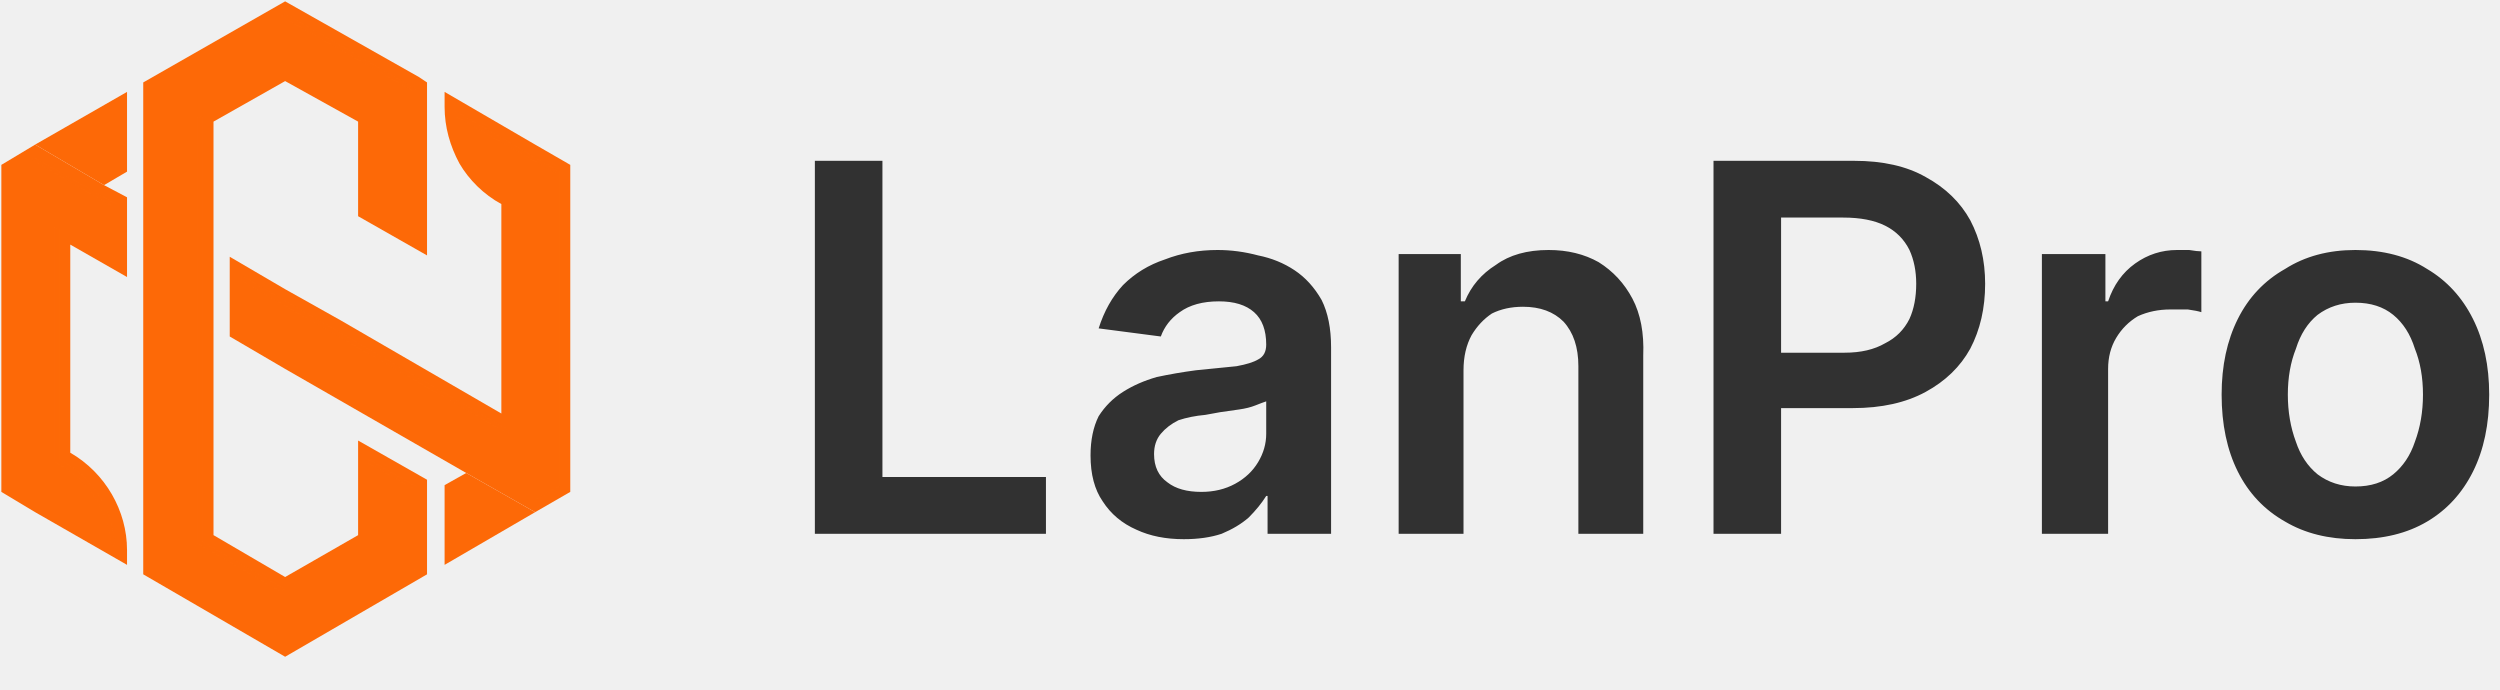
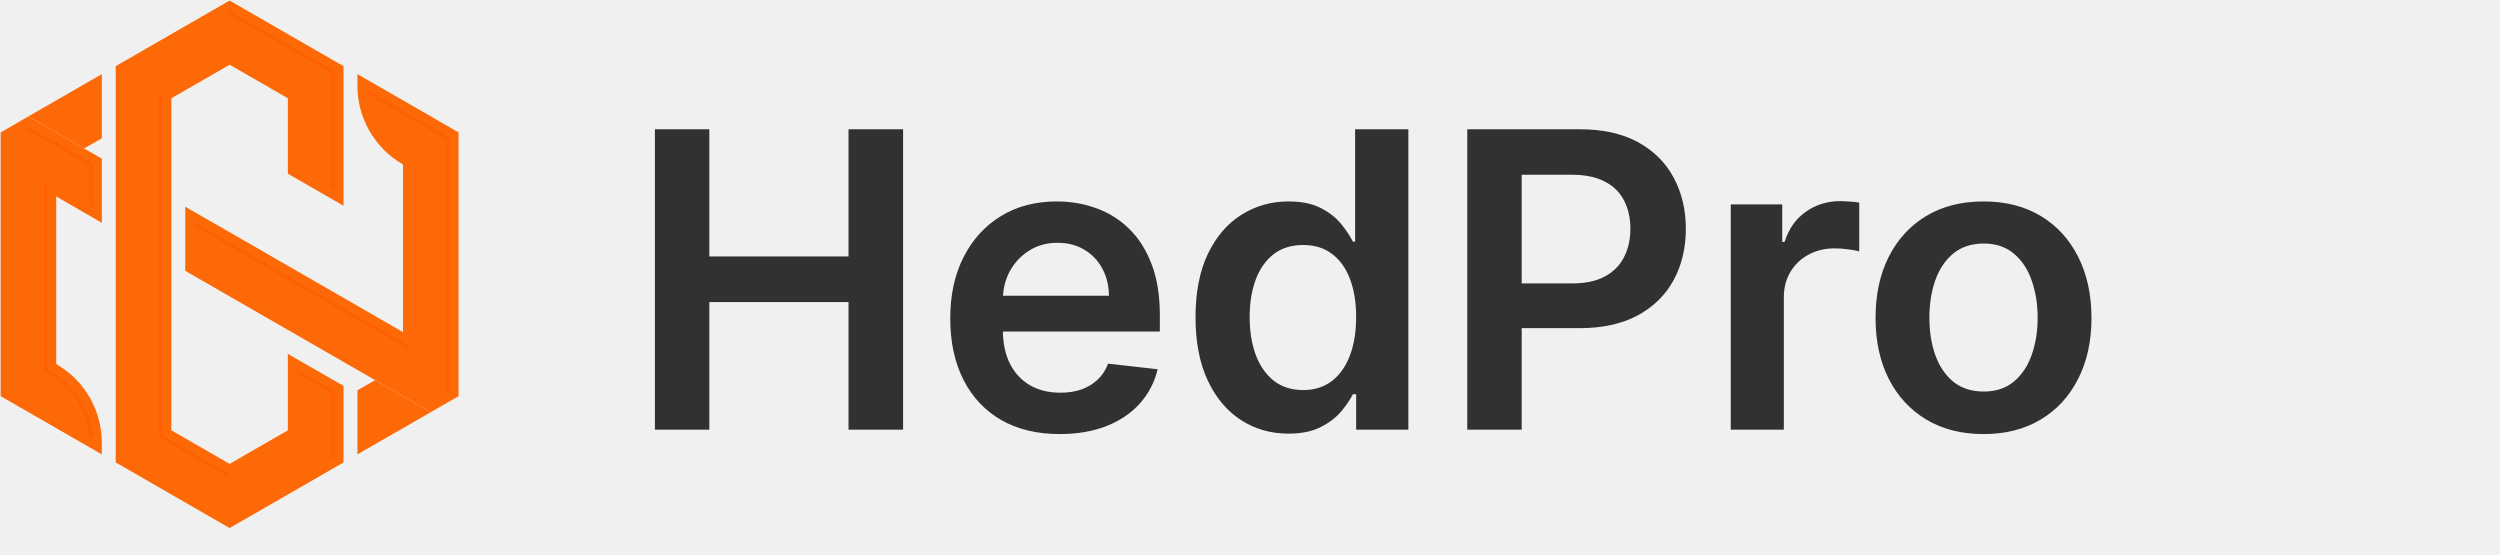
- <svg xmlns="http://www.w3.org/2000/svg" version="1.2" viewBox="0 0 185 51" width="185" height="51">
+ <svg xmlns="http://www.w3.org/2000/svg" width="230" height="51" viewBox="0 0 230 51" fill="none">
+   <g clip-path="url(#clip0_465_615)">
+     <path d="M5.174 18.076V33.496C7.776 34.992 9.368 37.75 9.368 40.732V41.801L2.623 37.923L0.061 36.447V12.183L2.612 10.707L7.735 13.659L9.368 14.595V20.498L5.174 18.076Z" fill="#FD6907" />
+     <path d="M42.188 12.183V36.447L39.627 37.923L34.514 34.972L21.125 27.267L17.043 24.916V19.023L21.125 21.364L25.207 23.715L37.075 30.554V15.135C35.779 14.382 34.728 13.323 34.004 12.071C33.279 10.819 32.881 9.384 32.881 7.898V6.819L39.637 10.707L42.188 12.183Z" fill="#FD6907" />
+     <path d="M39.627 37.923L32.881 41.801V35.908L34.514 34.972L39.627 37.923Z" fill="#FD6907" />
+     <path d="M9.368 6.819V12.723L7.735 13.659L2.612 10.707L9.368 6.819Z" fill="#FD6907" />
+     <path d="M26.482 15.979V9.038L21.124 5.954L15.767 9.038V39.592L21.124 42.676L26.482 39.592V32.559L31.605 35.501V42.544L21.124 48.58L10.644 42.544V6.086L21.124 0.051L30.962 5.72L31.605 6.086V18.931L26.482 15.979Z" fill="#FD6907" />
+     <g style="mix-blend-mode:overlay" opacity="0.5">
+       <path d="M8.541 40.386L8.195 40.193C7.97 37.781 6.582 35.592 4.449 34.371L4.041 34.137V16.834L4.368 17.018V33.964L4.776 34.198C7.001 35.491 8.429 37.842 8.541 40.386Z" fill="#FD6907" />
+       <path d="M8.552 15.074V19.084L8.235 18.901V15.236L2.316 11.827L2.623 11.654L8.552 15.074Z" fill="#FD6907" />
+       <path d="M17.869 20.427L37.565 31.776V32.122L17.869 20.783V20.427Z" fill="#FD6907" />
+       <path d="M41.372 12.651V35.979L39.637 36.977L39.616 36.967L41.055 36.142V12.824L33.728 8.6C33.721 8.478 33.714 8.36 33.708 8.244L41.372 12.651Z" fill="#FD6907" />
+       <path d="M21.115 43.613L20.808 43.786L14.634 40.234V8.733L14.951 8.57V40.071L21.115 43.613Z" fill="#FD6907" />
+       <path d="M30.789 6.555V17.526L30.462 17.343V6.728L20.818 1.17L21.125 0.997L30.789 6.555Z" fill="#FD6907" />
+       <path d="M27.299 33.964L30.789 35.979V42.076L30.462 42.239V36.142L27.299 34.32V33.964Z" fill="#FD6907" />
+     </g>
+   </g>
+   <path d="M60.252 39.529V11.893H65.258V23.593H78.064V11.893H83.084V39.529H78.064V27.789H65.258V39.529H60.252ZM97.489 39.934C95.411 39.934 93.616 39.502 92.105 38.639C90.603 37.766 89.447 36.533 88.637 34.941C87.827 33.34 87.422 31.455 87.422 29.287C87.422 27.155 87.827 25.284 88.637 23.674C89.456 22.054 90.598 20.795 92.065 19.895C93.531 18.986 95.254 18.532 97.233 18.532C98.51 18.532 99.716 18.739 100.849 19.153C101.992 19.558 102.999 20.187 103.872 21.042C104.754 21.897 105.446 22.985 105.95 24.308C106.454 25.621 106.706 27.186 106.706 29.004V30.502H89.717V27.209H102.023C102.014 26.273 101.812 25.441 101.416 24.712C101.02 23.975 100.467 23.395 99.756 22.972C99.055 22.549 98.236 22.337 97.3 22.337C96.302 22.337 95.425 22.58 94.669 23.066C93.913 23.543 93.324 24.173 92.901 24.955C92.487 25.729 92.276 26.579 92.267 27.506V30.38C92.267 31.586 92.487 32.62 92.928 33.484C93.369 34.339 93.985 34.995 94.777 35.454C95.569 35.904 96.495 36.129 97.557 36.129C98.267 36.129 98.911 36.03 99.487 35.832C100.062 35.625 100.562 35.324 100.984 34.928C101.407 34.532 101.727 34.042 101.942 33.457L106.504 33.97C106.216 35.175 105.667 36.228 104.857 37.127C104.057 38.018 103.031 38.711 101.78 39.205C100.53 39.691 99.1 39.934 97.489 39.934ZM118.53 39.894C116.902 39.894 115.445 39.475 114.158 38.639C112.872 37.802 111.855 36.587 111.108 34.995C110.362 33.403 109.988 31.469 109.988 29.193C109.988 26.89 110.366 24.946 111.122 23.363C111.887 21.771 112.917 20.57 114.212 19.76C115.508 18.942 116.951 18.532 118.544 18.532C119.758 18.532 120.757 18.739 121.54 19.153C122.322 19.558 122.943 20.048 123.402 20.624C123.861 21.191 124.216 21.726 124.468 22.23H124.67V11.893H129.569V39.529H124.765V36.264H124.468C124.216 36.767 123.852 37.303 123.375 37.87C122.898 38.427 122.268 38.904 121.486 39.3C120.703 39.696 119.718 39.894 118.53 39.894ZM119.893 35.886C120.928 35.886 121.809 35.607 122.538 35.049C123.267 34.482 123.82 33.695 124.198 32.688C124.576 31.68 124.765 30.506 124.765 29.166C124.765 27.825 124.576 26.66 124.198 25.671C123.829 24.681 123.28 23.912 122.552 23.363C121.832 22.814 120.946 22.54 119.893 22.54C118.805 22.54 117.896 22.823 117.167 23.39C116.439 23.957 115.89 24.739 115.521 25.738C115.152 26.737 114.968 27.879 114.968 29.166C114.968 30.461 115.152 31.617 115.521 32.634C115.899 33.641 116.452 34.437 117.181 35.022C117.919 35.598 118.823 35.886 119.893 35.886ZM134.99 39.529V11.893H145.354C147.477 11.893 149.258 12.289 150.697 13.08C152.146 13.872 153.239 14.961 153.977 16.346C154.723 17.723 155.097 19.288 155.097 21.042C155.097 22.814 154.723 24.389 153.977 25.765C153.23 27.142 152.128 28.226 150.67 29.017C149.213 29.8 147.418 30.191 145.286 30.191H138.418V26.075H144.611C145.853 26.075 146.87 25.86 147.661 25.428C148.453 24.996 149.038 24.402 149.415 23.646C149.802 22.891 149.996 22.023 149.996 21.042C149.996 20.061 149.802 19.198 149.415 18.451C149.038 17.704 148.448 17.124 147.648 16.71C146.856 16.288 145.835 16.076 144.584 16.076H139.996V39.529H134.99ZM159.229 39.529V18.802H163.966V22.257H164.182C164.559 21.06 165.207 20.138 166.125 19.49C167.051 18.834 168.108 18.505 169.296 18.505C169.566 18.505 169.867 18.519 170.2 18.546C170.542 18.564 170.825 18.595 171.05 18.64V23.134C170.843 23.062 170.515 22.999 170.065 22.945C169.624 22.882 169.197 22.85 168.783 22.85C167.893 22.85 167.092 23.044 166.381 23.431C165.679 23.808 165.126 24.335 164.721 25.009C164.317 25.684 164.114 26.462 164.114 27.344V39.529H159.229ZM182.483 39.934C180.459 39.934 178.705 39.489 177.22 38.598C175.736 37.708 174.585 36.462 173.766 34.86C172.956 33.259 172.551 31.388 172.551 29.247C172.551 27.105 172.956 25.23 173.766 23.619C174.585 22.009 175.736 20.759 177.22 19.868C178.705 18.977 180.459 18.532 182.483 18.532C184.507 18.532 186.262 18.977 187.746 19.868C189.23 20.759 190.377 22.009 191.187 23.619C192.006 25.23 192.415 27.105 192.415 29.247C192.415 31.388 192.006 33.259 191.187 34.86C190.377 36.462 189.23 37.708 187.746 38.598C186.262 39.489 184.507 39.934 182.483 39.934ZM182.51 36.021C183.608 36.021 184.525 35.719 185.263 35.117C186.001 34.505 186.55 33.686 186.909 32.661C187.278 31.635 187.463 30.493 187.463 29.233C187.463 27.965 187.278 26.818 186.909 25.792C186.55 24.758 186.001 23.934 185.263 23.323C184.525 22.711 183.608 22.405 182.51 22.405C181.386 22.405 180.45 22.711 179.703 23.323C178.966 23.934 178.412 24.758 178.044 25.792C177.684 26.818 177.504 27.965 177.504 29.233C177.504 30.493 177.684 31.635 178.044 32.661C178.412 33.686 178.966 34.505 179.703 35.117C180.45 35.719 181.386 36.021 182.51 36.021Z" fill="#313131" />
  <defs>
-     <clipPath clipPathUnits="userSpaceOnUse" id="cp1">
-       <path d="m0 0h42.25v48.65h-42.25z" />
+     <clipPath id="clip0_465_615">
+       <rect width="42.249" height="48.651" fill="white" />
    </clipPath>
  </defs>
-   <style>.a{fill:#fd6907}.b{mix-blend-mode:overlay;fill:#fd6907}.c{fill:#313131}</style>
-   <g clip-path="url(#cp1)">
-     <path class="a" d="m5.2 18.1v15.4c2.6 1.5 4.2 4.3 4.2 7.2v1.1l-6.8-3.9-2.5-1.5v-24.2l2.5-1.5 5.1 3 1.7 0.9v5.9z" />
-     <path class="a" d="m42.2 12.2v24.2l-2.6 1.5-5.1-2.9-13.4-7.7-4.1-2.4v-5.9l4.1 2.4 4.1 2.3 11.9 6.9v-15.5c-1.3-0.7-2.4-1.8-3.1-3-0.7-1.3-1.1-2.7-1.1-4.2v-1.1l6.7 3.9z" />
-     <path class="a" d="m39.6 37.9l-6.7 3.9v-5.9l1.6-0.9z" />
-     <path class="a" d="m9.4 6.8v5.9l-1.7 1-5.1-3z" />
-     <path class="a" d="m26.5 16v-7l-5.4-3-5.3 3v30.6l5.3 3.1 5.4-3.1v-7l5.1 2.9v7l-10.5 6.1-10.5-6.1v-36.4l10.5-6 9.9 5.6 0.6 0.4v12.8z" />
-     <g style="opacity:.5">
-       <path class="b" d="m8.5 40.4l-0.3-0.2c-0.2-2.4-1.6-4.6-3.8-5.8l-0.4-0.3v-17.3l0.4 0.2v17l0.4 0.2c2.2 1.3 3.6 3.6 3.7 6.2z" />
-       <path class="b" d="m8.6 15.1v4l-0.4-0.2v-3.7l-5.9-3.4 0.3-0.1z" />
-       <path class="b" d="m17.9 20.4l19.7 11.4v0.3l-19.7-11.3z" />
-       <path class="b" d="m41.4 12.7v23.3l-1.8 1 1.5-0.9v-23.3l-7.4-4.2q0-0.2 0-0.4z" />
-       <path class="b" d="m21.1 43.6l-0.3 0.2-6.2-3.6v-31.5l0.4-0.1v31.5z" />
-       <path class="b" d="m30.8 6.6v10.9l-0.3-0.2v-10.6l-9.7-5.5 0.3-0.2z" />
-       <path class="b" d="m27.3 34l3.5 2v6.1l-0.3 0.1v-6.1l-3.2-1.8z" />
-     </g>
-   </g>
-   <path class="c" d="m60.3 39.5v-27.6h5v23.4h12.1v4.2zm27.3 0.4q-2 0-3.5-0.7-1.6-0.7-2.5-2.1-0.9-1.3-0.9-3.4 0-1.7 0.6-2.9 0.7-1.1 1.8-1.8 1.1-0.7 2.5-1.1 1.4-0.3 2.9-0.5 1.9-0.2 3-0.3 1.1-0.2 1.6-0.5 0.6-0.3 0.6-1.1 0-1.6-0.9-2.4-0.9-0.8-2.6-0.8-1.8 0-2.9 0.8-1 0.7-1.4 1.8l-4.6-0.6q0.6-1.9 1.8-3.2 1.3-1.3 3.1-1.9 1.8-0.7 3.9-0.7 1.5 0 3 0.4 1.5 0.3 2.7 1.1 1.2 0.8 2 2.2 0.7 1.4 0.7 3.5v13.8h-4.7v-2.8h-0.1q-0.5 0.8-1.3 1.6-0.8 0.7-2 1.2-1.2 0.4-2.8 0.4zm1.3-3.5q1.4 0 2.5-0.6 1.1-0.6 1.7-1.6 0.6-1 0.6-2.1v-2.4q-0.3 0.1-0.8 0.3-0.5 0.2-1.2 0.3-0.7 0.1-1.4 0.2-0.6 0.1-1.1 0.2-1.1 0.1-2 0.4-0.8 0.4-1.3 1-0.5 0.6-0.5 1.5 0 1.4 1 2.1 0.9 0.7 2.5 0.7zm19.4-9v12.1h-4.8v-20.7h4.6v3.5h0.3q0.7-1.7 2.3-2.7 1.5-1.1 3.9-1.1 2.1 0 3.7 0.9 1.6 1 2.5 2.7 0.9 1.7 0.8 4.2v13.2h-4.8v-12.4q0-2.1-1.1-3.3-1.1-1.1-3-1.1-1.3 0-2.3 0.5-0.9 0.6-1.5 1.6-0.6 1.1-0.6 2.6zm18.5 12.1v-27.6h10.4q3.2 0 5.3 1.2 2.2 1.2 3.3 3.2 1.1 2.1 1.1 4.7 0 2.7-1.1 4.8-1.1 2-3.3 3.2-2.2 1.2-5.4 1.2h-6.8v-4.1h6.2q1.8 0 3-0.7 1.2-0.6 1.8-1.8 0.5-1.1 0.5-2.6 0-1.4-0.5-2.5-0.6-1.2-1.8-1.8-1.2-0.6-3.1-0.6h-4.6v23.4zm24.3 0v-20.7h4.7v3.5h0.2q0.6-1.8 2-2.8 1.4-1 3.1-1 0.4 0 0.9 0 0.6 0.1 0.9 0.1v4.5q-0.3-0.1-1-0.2-0.6 0-1.3 0-1.3 0-2.4 0.5-1 0.6-1.6 1.6-0.6 1-0.6 2.3v12.2zm23.2 0.4q-3 0-5.2-1.3-2.3-1.3-3.5-3.7-1.2-2.4-1.2-5.7 0-3.2 1.2-5.6 1.2-2.4 3.5-3.7 2.2-1.4 5.2-1.4 3.1 0 5.3 1.4 2.2 1.3 3.4 3.7 1.2 2.4 1.2 5.6 0 3.3-1.2 5.7-1.2 2.4-3.4 3.7-2.2 1.3-5.3 1.3zm0-3.9q1.7 0 2.8-0.9 1.1-0.9 1.6-2.4 0.6-1.6 0.6-3.5 0-1.9-0.6-3.4-0.5-1.6-1.6-2.5-1.1-0.9-2.8-0.9-1.6 0-2.8 0.9-1.1 0.9-1.6 2.5-0.6 1.5-0.6 3.4 0 1.9 0.6 3.5 0.5 1.5 1.6 2.4 1.2 0.9 2.8 0.9z" />
</svg>
